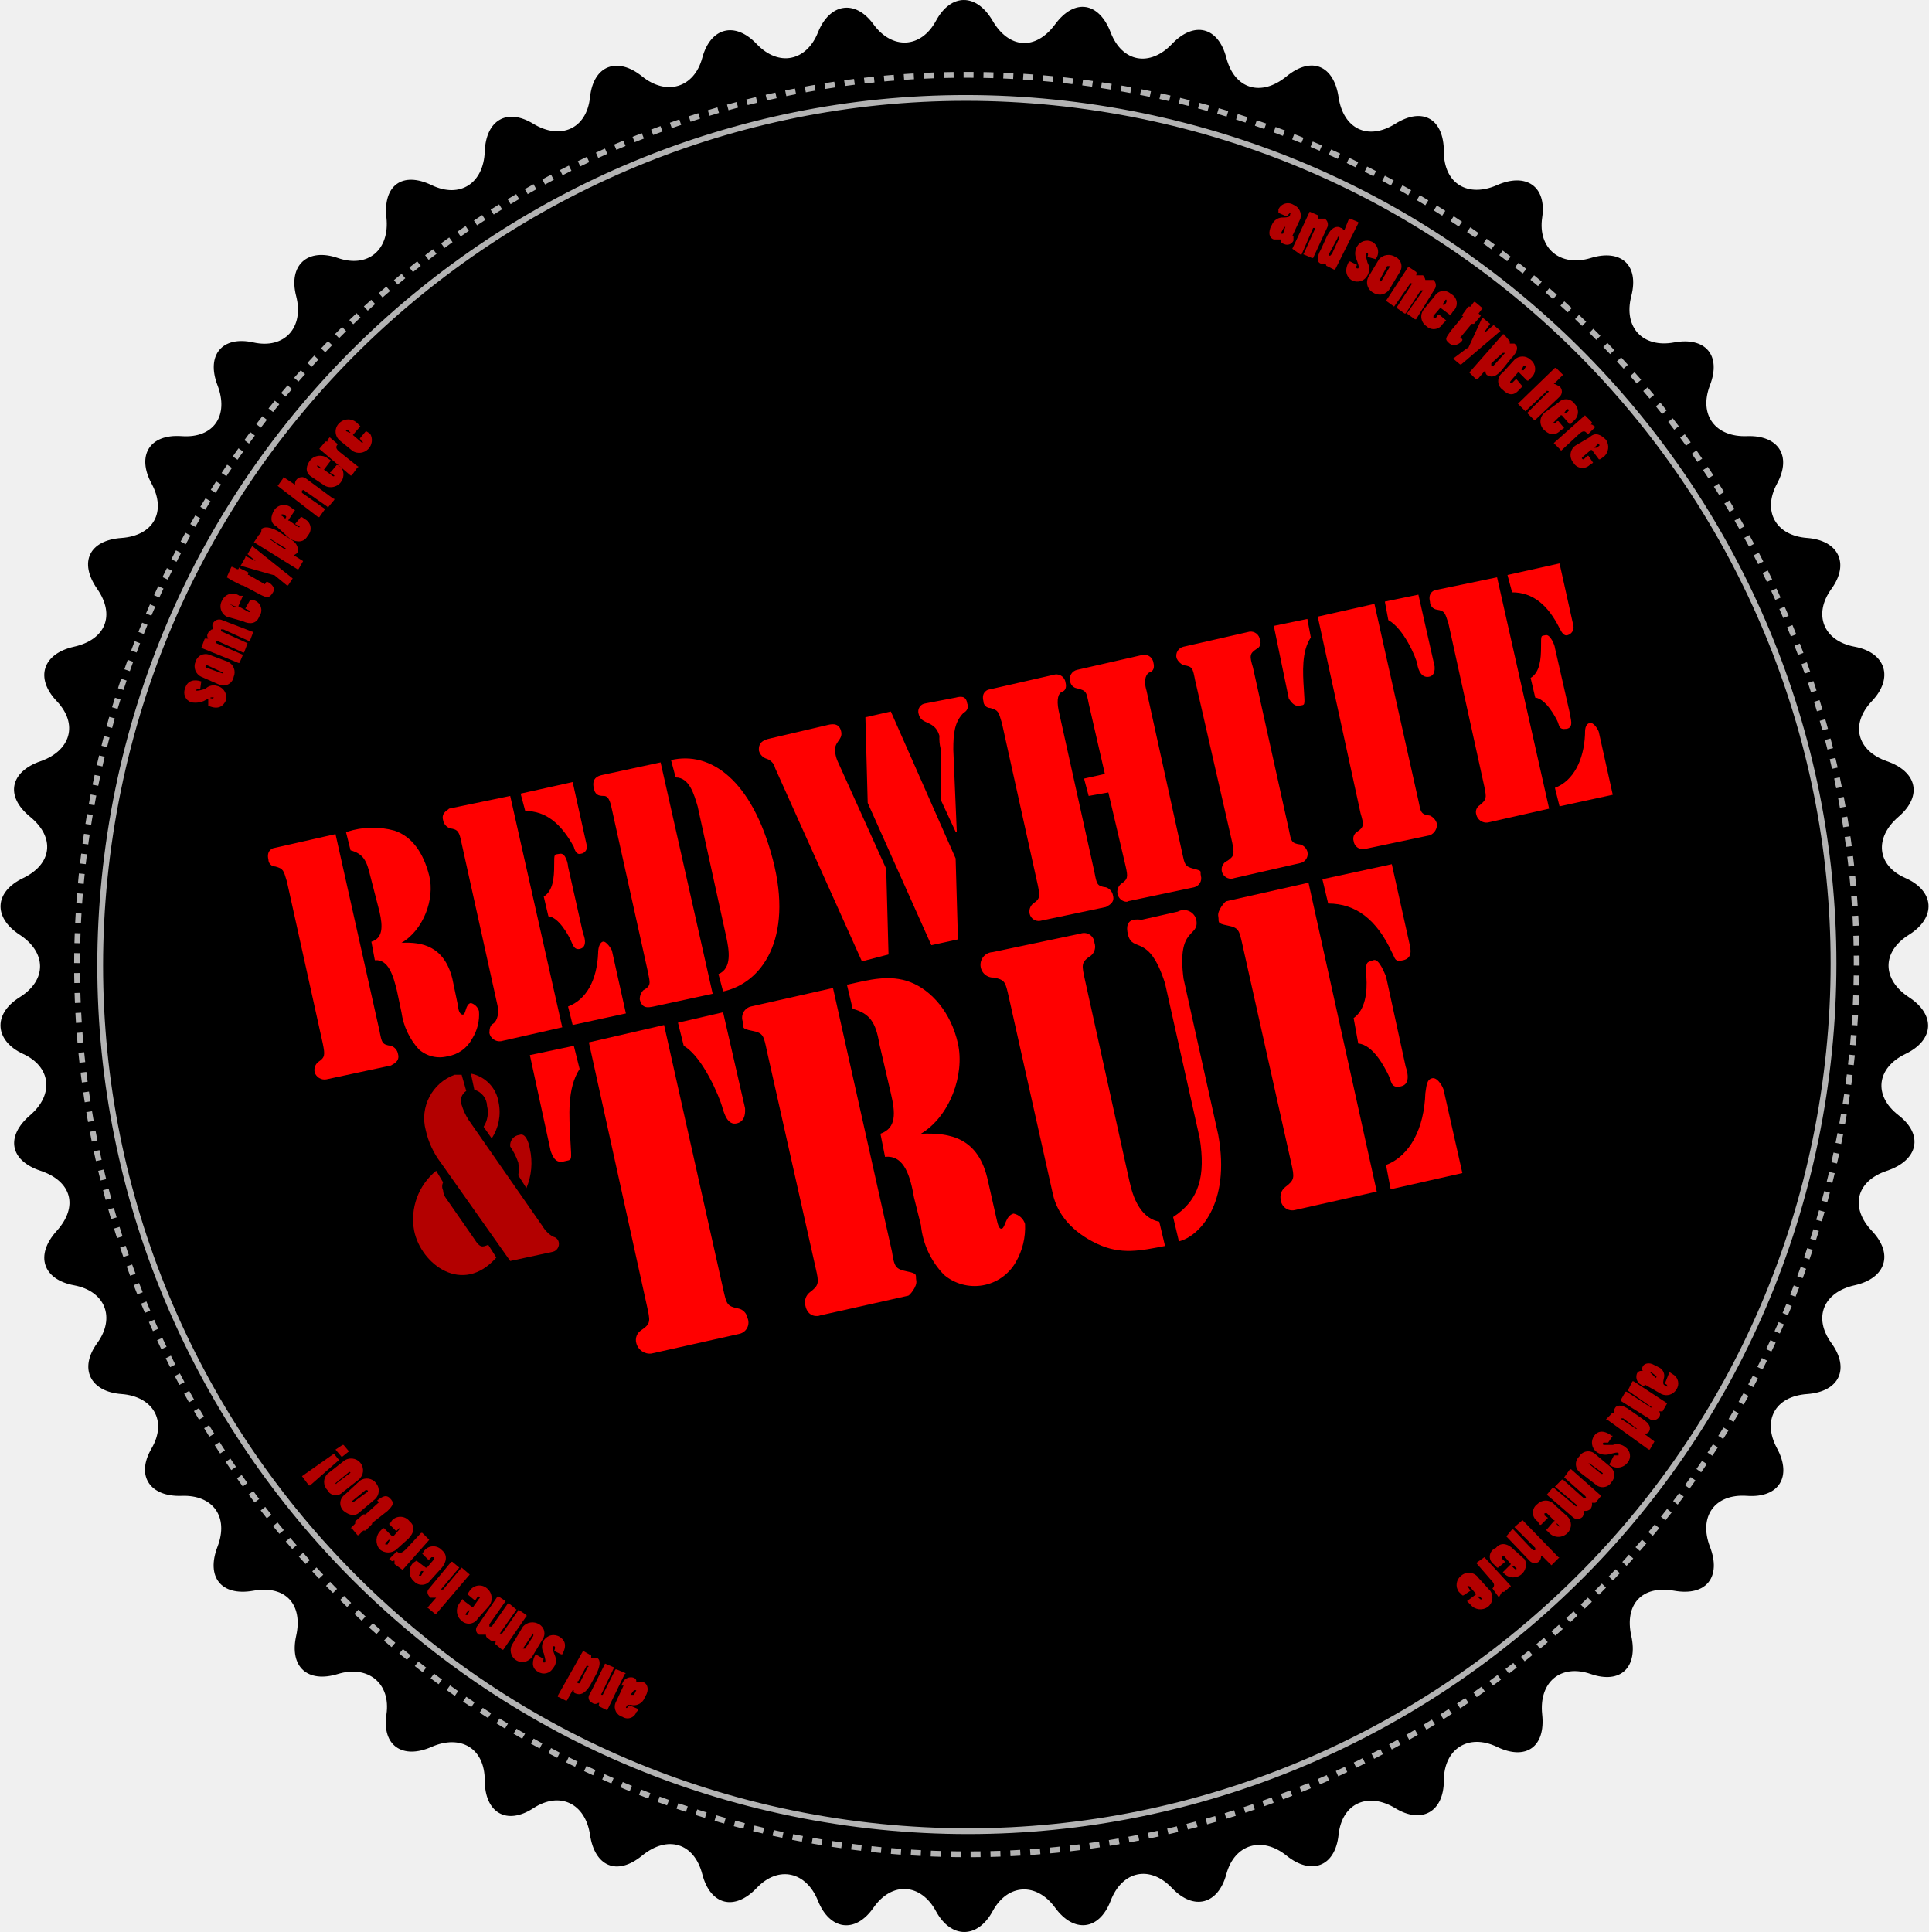
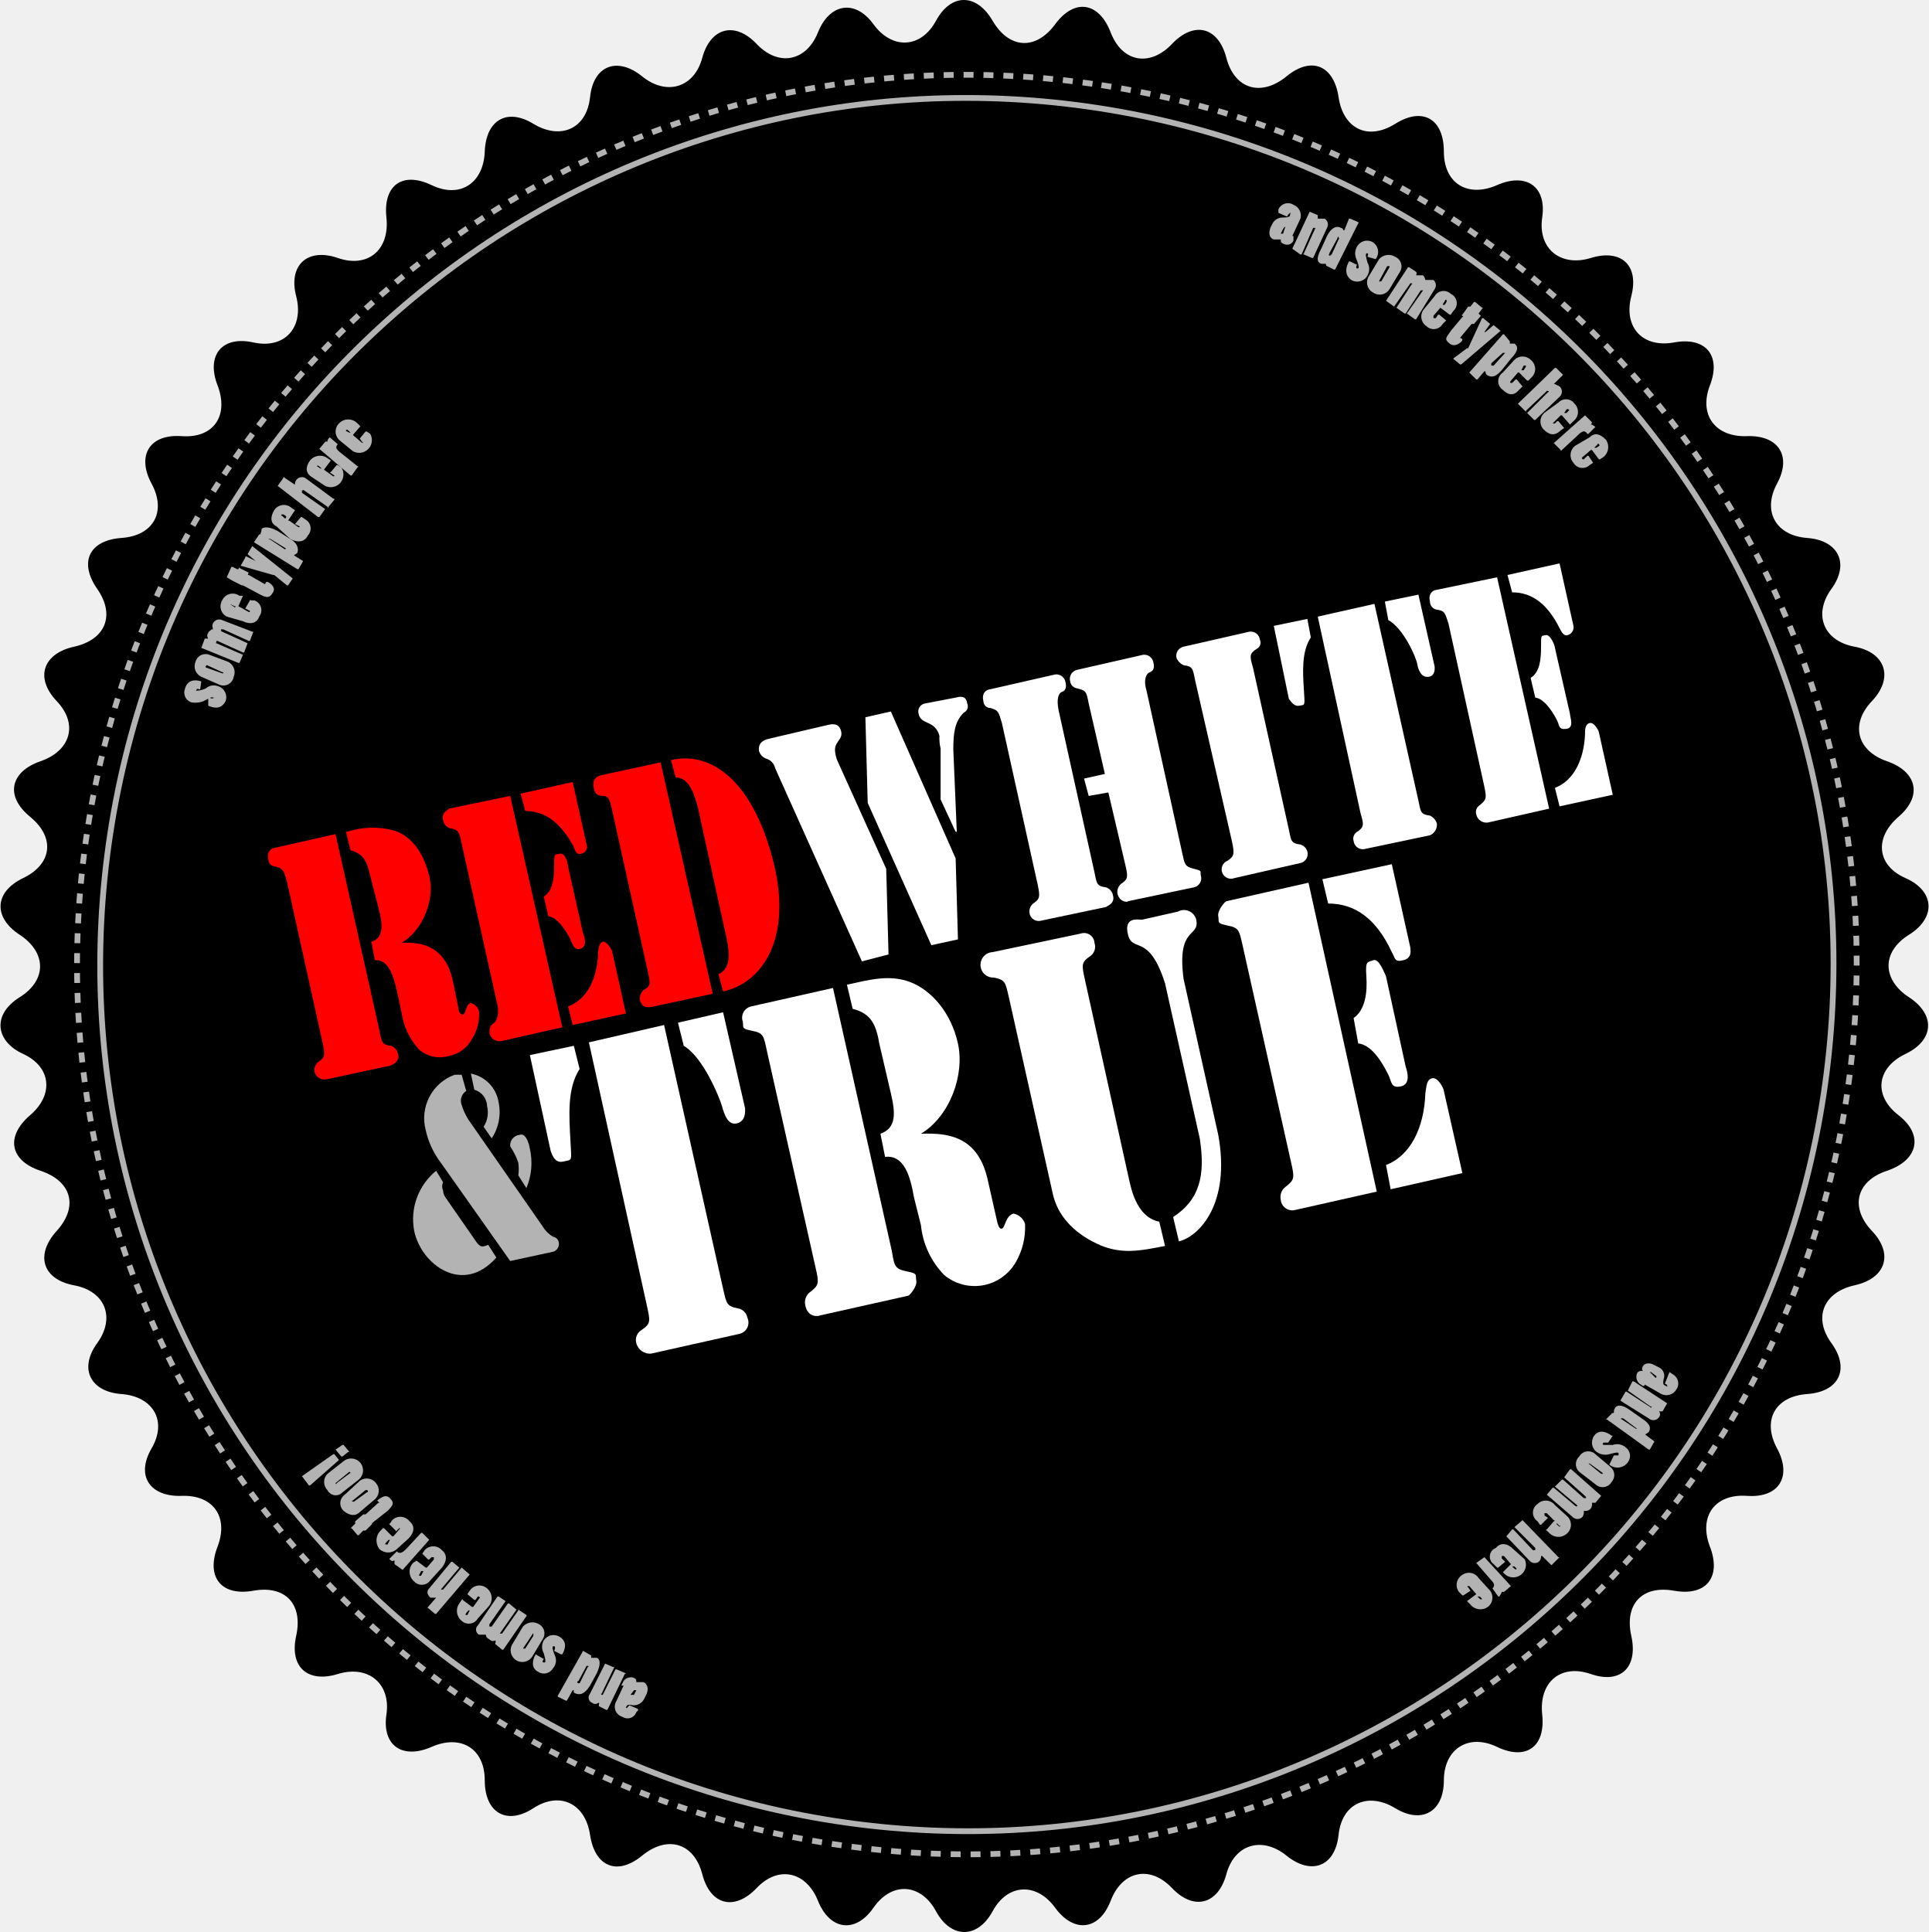
<svg xmlns="http://www.w3.org/2000/svg" id="badge" width="166.7" height="167" viewBox="0 0 166.7 167">
  <defs>
    <style>
+     #badge:hover {
+       cursor: pointer;
+     }
+ 
      .cls-1, .cls-4, .cls-6 {
        opacity: 0.7;
      }

      .cls-2, .cls-4 {
-         fill: red;
+         fill: white;
      }

      .cls-3 {
        fill: red;
      }

      .cls-5, .cls-6 {
        fill: none;
        stroke: #fff;
        stroke-miterlimit: 10;
        stroke-width: 0.5px;
      }

      .cls-5 {
        stroke-dasharray: 0.86 0.86;
      }
    </style>
  </defs>
  <g id="Layer_2" data-name="Layer 2">
    <g id="blackBG">
      <path d="M80.9,1.8c1.3-2.4,3.5-2.4,4.9,0s3.7,2.6,5.4.3S95,.2,96,2.8s3.4,3,5.3,1,4-1.5,4.7,1.2,3,3.4,5.2,1.6,4.1-.9,4.5,1.8,2.5,3.8,4.9,2.3,4.2-.4,4.2,2.4,2.1,4,4.6,2.9,4.3.1,3.9,2.8,1.6,4.3,4.2,3.5,4.2.6,3.5,3.3,1,4.5,3.7,4,4.1,1.1,3.1,3.7.5,4.5,3.2,4.4,3.9,1.7,2.6,4.1-.1,4.5,2.6,4.7,3.7,2.2,2.1,4.4-.7,4.5,2,5,3.4,2.7,1.5,4.7-1.3,4.3,1.3,5.2,3.1,3,1,4.8-1.9,4.2.6,5.3,2.7,3.4.3,4.9-2.3,3.9,0,5.4,2.2,3.7-.3,4.9-2.8,3.6-.6,5.3,1.7,3.9-1,4.8-3.2,3.2-1.3,5.2,1.2,4.1-1.5,4.7-3.6,2.8-2,5,.7,4.2-2.1,4.4-3.9,2.3-2.6,4.7.2,4.3-2.6,4.1-4.2,1.8-3.2,4.4-.3,4.3-3.1,3.8-4.3,1.2-3.7,3.9-.9,4.2-3.5,3.3-4.5.7-4.2,3.5-1.4,4-3.9,2.8-4.6.2-4.6,2.9-1.9,3.8-4.2,2.4-4.6-.5-4.9,2.3-2.4,3.5-4.5,1.8-4.5-1-5.2,1.6-2.8,3.2-4.7,1.2-4.3-1.5-5.3,1.1-3.2,2.8-4.8.6-4.1-2.1-5.4.3-3.6,2.4-4.9,0-3.8-2.6-5.4-.3-3.8,1.9-4.8-.6-3.4-3.1-5.3-1.1-4,1.5-4.7-1.2-3-3.4-5.2-1.6-4.1.9-4.5-1.8-2.6-3.8-4.9-2.3-4.2.4-4.2-2.4-2.1-4-4.6-2.9-4.3-.1-3.9-2.8-1.6-4.3-4.2-3.5-4.2-.6-3.6-3.3-.9-4.4-3.7-3.9-4.1-1.2-3.1-3.8-.4-4.5-3.1-4.4-4-1.7-2.6-4.1.1-4.5-2.6-4.7-3.7-2.2-2.1-4.4.7-4.5-2-5-3.4-2.6-1.5-4.7,1.3-4.3-1.4-5.2-3-3-.9-4.8,1.8-4.2-.6-5.3-2.7-3.4-.3-4.9,2.3-3.9,0-5.4-2.2-3.7.3-4.9,2.8-3.5.6-5.3-1.7-3.9.9-4.8,3.3-3.2,1.4-5.2-1.2-4.1,1.5-4.7,3.6-2.7,2-5-.7-4.2,2.1-4.4,3.9-2.3,2.6-4.7-.2-4.3,2.6-4.1,4.1-1.8,3.1-4.4.4-4.3,3.1-3.7,4.4-1.3,3.7-4,1-4.2,3.6-3.3,4.5-.7,4.2-3.5,1.4-4,3.9-2.8,4.5-.2,4.6-2.9,1.9-3.8,4.2-2.4,4.6.5,4.9-2.3,2.4-3.5,4.5-1.8S60,7.6,60.7,5s2.8-3.2,4.7-1.2,4.3,1.5,5.3-1,3.2-2.9,4.8-.7S79.6,4.2,80.9,1.8Z" />
    </g>
  </g>
  <g id="smallGreyText">
    <g id="text" class="cls-1">
      <path class="cls-2" d="M17.3,59.6h0q-.3-.1-.3,0c-.1.1,0,.1,0,.1s.4,0,.8-.2a1,1,0,0,1,1-.2,1,1,0,0,1,.7,1.3c-.2.4-.6.8-1.5.4h0v-.6a.1.1,0,0,1,.1-.1c.2.1.3.1.4,0h-.1c-.1-.1-.4.1-.8.3a1.9,1.9,0,0,1-1.1.1.9.9,0,0,1-.5-1.2c.2-.7.8-.8,1.4-.6h0Z" />
      <path class="cls-2" d="M17.4,58.5a1,1,0,0,1-.5-1.3.9.9,0,0,1,1.2-.6l1.6.6a1,1,0,0,1,.5,1.3.9.9,0,0,1-1.2.7Zm1.8-.3h.1c0-.1,0-.1-.1-.1l-1.3-.6a.1.1,0,0,0-.1.1c-.1,0,0,.1,0,.1Z" />
      <path class="cls-2" d="M21.8,54.6h.1l-.3.8h-.1l-2.2-1h-.2c0,.1,0,.2.1.2l2.2,1h0l-.3.8H21l-2.2-1c-.1,0-.1,0-.1.1s-.1.1,0,.1l2.3,1h0l-.3.7h-.1L17.4,56h0l.3-.8H18a.4.4,0,0,1,0-.5c0-.1.2-.2.3-.3h.1c0-.2-.1-.3,0-.5a.6.6,0,0,1,.8-.3Z" />
      <path class="cls-2" d="M19.6,53.3a1,1,0,0,1-.4-1.4,1,1,0,0,1,1.5-.4H21l-.4.9h0l.9.5c.1,0,.1,0,.1-.1h0l-.4-.2h0l.4-.7s0-.1.1,0H22a.9.9,0,0,1,.4,1.4c-.2.6-.8.7-1.4.4Zm.7-.8h0c.1-.1.1-.1,0-.1s-.3-.2-.4-.1H20Z" />
      <path class="cls-2" d="M21,50.6h-.1l-.8-.4h0l-.5-.3h0L20,49h.1l.4.2h.1c.1-.2.1-.2.1-.1l.8.4h0c-.1.2-.1.2,0,.2l1.4.8h0c.1-.2.1-.2.2-.2s.8.4.5.9-.5.5-1.1.2Z" />
      <path class="cls-2" d="M20.8,48.9h0l.4-.7c0-.1,0-.1.1-.1l.8.4h0l-.7-.6h0l.4-.7h0L25.3,50h0l-.4.6h-.1l-1.1-.9h-.1Z" />
      <path class="cls-2" d="M22.4,46.2h.1c0-.1.1-.2.1-.4s.5-.4,1.4.1l1.1.7c.7.4.7.9.6,1.2l-.3.2h0l.8.5h0l-.4.7h-.1L22,46.9s-.1,0,0-.1Zm2.1,1.2c.1.1.2.1.2,0h0l-1.3-.8c-.1,0-.1-.1-.2,0h.1Z" />
      <path class="cls-2" d="M23.9,45.5c-.6-.3-.5-.9-.2-1.4a1,1,0,0,1,1.5-.2l.3.2h0l-.6.9H25l.7.5c.1.1.2.1.2,0h0l-.4-.2h0l.5-.6h.1l.3.2a.9.9,0,0,1,.2,1.4c-.3.6-.9.6-1.5.3Zm.7-.7h.1c0-.1.1-.1,0-.2s-.3-.2-.4-.1a.1.1,0,0,0,.1.1Z" />
      <path class="cls-2" d="M24,42h0l.5-.7c0-.1,0-.1.1,0l.9.6h0a.6.6,0,0,1,.1-.4.6.6,0,0,1,.9-.1l2.3,1.7c.1,0,.1,0,.1.1l-.5.6c0,.1-.1.1-.1,0l-2-1.4c-.1-.1-.1,0-.2,0v.2l2,1.4h0l-.5.7h-.1Z" />
      <path class="cls-2" d="M26.9,41.2c-.6-.4-.4-1-.1-1.4a1.1,1.1,0,0,1,1.5-.2l.3.2h0l-.6.8h0l.7.5c.1.1.2.1.2,0h0l-.3-.2c-.1,0-.1-.1,0-.1l.5-.6h.1l.3.2a1.1,1.1,0,0,1-1.4,1.6Zm.8-.7h.1c-.3-.3-.4-.3-.4-.2h0Z" />
      <path class="cls-2" d="M27.6,38.8h0l.5-.6c.1-.1.2,0,.3,0h-.1c0-.1,0-.2.2-.4h0l.7.6h0c-.2.2-.2.4.2.7l1.5,1.2c.1,0,.1.1,0,.1l-.5.7h-.1Z" />
      <path class="cls-2" d="M29.4,38.1a1,1,0,0,1-.1-1.5,1.1,1.1,0,0,1,1.6,0l.2.2s.1.1,0,.1l-.6.7h0l.7.6c.1.1.1.1.2,0h-.1l-.2-.3h0l.5-.6h.1l.3.2A1.1,1.1,0,0,1,30.5,39Zm.8-.7h.1c-.3-.3-.3-.3-.4-.2a.1.1,0,0,0,.1.1Z" />
      <path class="cls-2" d="M110.5,18.4v-.3a.9.9,0,0,1,1.3-.4,1,1,0,0,1,.6,1.2l-.7,1.5h.1v.4a.6.6,0,0,1-.8.3c-.3-.1-.3-.2-.3-.4h-.6c-.3-.1-.5-.4-.3-1l.2-.4a1,1,0,0,1,.9-.5c.5,0,.6-.1.6-.2s.1-.2,0-.2l-.2.2c0,.1,0,.1-.1.1Zm.6,1.2h0s-.1,0-.2.2l-.2.4h.2Z" />
      <path class="cls-2" d="M111.7,21.5h0l1.5-3.2h0l.7.3v.3h.6a.6.6,0,0,1,.2.8l-1.2,2.6h-.1l-.7-.3s-.1,0,0-.1l1-2.2h-.2l-1,2.3h-.1Z" />
      <path class="cls-2" d="M114.7,23c-.1,0-.1-.2-.1-.2h-.4c-.3-.1-.5-.4,0-1.3l.5-1.1c.4-.8.9-.9,1.2-.7a.2.2,0,0,1,.2.2h.1l.4-1h.1l.7.3c0,.1.1.1,0,.1l-2,4h-.1Zm1-2.3c.1-.1,0-.1,0-.2s-.1,0-.1.1l-.7,1.3c0,.1-.1.1,0,.2h.1a.1.1,0,0,1,.1-.1Z" />
      <path class="cls-2" d="M118.2,22.2h0q.1-.3,0-.3h-.1c-.1.1,0,.4.1.8a1.1,1.1,0,0,1,0,1.1,1,1,0,0,1-1.4.4c-.3-.2-.7-.7-.2-1.6h.1l.6.3h0c-.1.1-.1.3,0,.3h.1c.1-.1,0-.4-.2-.9a1.2,1.2,0,0,1,.1-1,1,1,0,0,1,1.3-.4,1,1,0,0,1,.3,1.5h0Z" />
      <path class="cls-2" d="M119.2,22.4a1.1,1.1,0,0,1,1.4-.2.9.9,0,0,1,.4,1.3l-.9,1.5a1,1,0,0,1-1.4.3,1,1,0,0,1-.4-1.4Zm0,1.9h0c.1.1.1,0,.2,0l.7-1.2V23h-.2Z" />
      <path class="cls-2" d="M122.4,27.6h-.1l-.7-.5h0l1.4-2h-.2l-1.3,2h-.1l-.7-.5h0l1.3-2c.1-.1.1-.1,0-.1s-.1-.1-.1,0l-1.4,2h0l-.7-.5h0l1.9-2.9h.1l.6.4c.1.1,0,.3,0,.3h.6a.8.8,0,0,1,.2.4h.7a.6.6,0,0,1,.1.8Z" />
      <path class="cls-2" d="M124,25.6a.9.9,0,0,1,1.4-.2.9.9,0,0,1,.2,1.5l-.2.3h-.1l-.8-.6h0l-.6.7v.2h.2l.2-.3h.1l.6.5h0l-.3.3a.9.9,0,0,1-1.4.2,1,1,0,0,1-.2-1.5Zm.7.7h0c.1.1.1.1.2,0s.2-.3.1-.4a.1.1,0,0,0-.1.1Z" />
      <path class="cls-2" d="M126.4,27.4c.1,0,.1,0,0-.1s-.1,0,0-.1l.5-.7h.2l.3-.4h.1l.6.5c.1,0,.1,0,0,.1l-.3.4h0l.2.2-.6.7h-.2l-1,1.2h0c.2.1.2.1.2.2s-.6.7-1.1.3-.3-.5.1-1.1Z" />
      <path class="cls-2" d="M128.1,27.5h.1l.6.5h0l-.5.7h.1l.7-.6h0l.6.5h0l-3.4,2.9h-.1l-.6-.5h0l1.2-.9h.1Z" />
      <path class="cls-2" d="M130.5,29.5v.2h.4c.3.2.4.6-.3,1.3l-.8,1c-.6.7-1,.6-1.3.4a.4.4,0,0,1-.1-.3h-.1l-.6.7h-.1l-.6-.6h0l2.9-3.3h.1Zm-1.6,1.9v.2h.2l1-1.1h-.2Z" />
      <path class="cls-2" d="M130.9,31.1a1,1,0,0,1,1.4,0,1,1,0,0,1,.1,1.5l-.3.3H132l-.7-.7h-.1l-.6.7c-.1.1-.1.2,0,.2h.1l.3-.3h.1l.5.6h0l-.3.3c-.5.6-1,.4-1.4,0a.9.9,0,0,1,0-1.5Zm.6.9h.2c.2-.3.2-.3.2-.4h-.2Z" />
      <path class="cls-2" d="M134.4,31.8h.1l.6.6h0l-.8.8h.1l.4.2a.6.6,0,0,1,0,.9l-2.1,2h-.1l-.6-.6h0l1.8-1.8c.1,0,.1-.1,0-.1s-.1-.1-.1,0l-1.8,1.7c0,.1,0,.1-.1,0l-.6-.6h0Z" />
      <path class="cls-2" d="M134.7,34.8a.9.9,0,0,1,1.4.1,1,1,0,0,1-.1,1.5l-.3.3h0l-.7-.8h-.1l-.7.7h.2l.2-.2h.1l.5.6h0l-.3.2c-.6.6-1.1.3-1.5-.1a1,1,0,0,1,.2-1.5Zm.5.9h.2c.2-.2.3-.3.2-.3s-.1-.1-.2,0Z" />
      <path class="cls-2" d="M137,35.9h0l.6.6a.3.3,0,0,1-.1.2h.1l.3.2h0l-.6.6h-.1c-.2-.3-.4-.3-.8.1L135,38.9c-.1.1-.1.1-.1,0l-.6-.6h0Z" />
      <path class="cls-2" d="M137.4,37.8c.5-.5,1-.2,1.4.2a1.1,1.1,0,0,1-.2,1.5l-.3.2h-.1l-.6-.8h-.1l-.7.6c-.1.1-.1.1,0,.2h.1l.3-.3h.1l.4.6h0l-.3.2a.9.9,0,0,1-1.4-.2,1,1,0,0,1,.2-1.5Zm.4.9h.2c.3-.2.3-.2.2-.3s-.1-.1-.1,0Z" />
      <path class="cls-2" d="M144.3,118.6l.3.2a.9.9,0,0,1,.3,1.3,1,1,0,0,1-1.3.4l-1.4-.8c0-.1,0,0-.1.1H142l-.3-.2a.8.8,0,0,1-.2-.9.4.4,0,0,1,.4-.2h.1c-.1-.1-.1-.2,0-.4s.5-.4,1-.1l.4.2a.8.8,0,0,1,.4,1c-.1.5,0,.5.2.6s.1.1.1,0,0-.1-.2-.2h0Zm-1.2.5h0c.1,0,.1-.2,0-.2l-.4-.3h-.1Z" />
      <path class="cls-2" d="M141.1,119.4h.1l2.9,1.9h0l-.4.7h-.3a.4.4,0,0,1,0,.5.6.6,0,0,1-.9.1l-2.4-1.5c0-.1-.1-.1,0-.1l.4-.7h.1l2,1.3c.1.1.1.1.2,0h-.1l-2-1.4h0Z" />
      <path class="cls-2" d="M139.3,122.2c0-.1.1,0,.2-.1h0a.6.6,0,0,1,.1-.4c.1-.2.5-.4,1.3.2l1,.7c.8.5.8.9.6,1.2l-.3.2h0l.8.6h0l-.4.7h-.1l-3.6-2.6h-.1Zm2.1,1.3h.1l-1.2-.9h-.2a.1.1,0,0,0,.1.1Z" />
      <path class="cls-2" d="M139.5,125.8h.4v-.2c-.1-.1-.4,0-.8.1a1.3,1.3,0,0,1-1.1-.2,1,1,0,0,1-.2-1.4c.2-.3.7-.6,1.5,0h.1l-.4.6h-.4c-.1.1-.1.1,0,.2h.8a1.1,1.1,0,0,1,1.1.2.9.9,0,0,1,.2,1.3,1.1,1.1,0,0,1-1.6.2h0Z" />
      <path class="cls-2" d="M139.2,126.8a.9.9,0,0,1,.1,1.3.9.9,0,0,1-1.4.2l-1.3-1a.9.9,0,0,1-.1-1.4.9.9,0,0,1,1.4-.2Zm-1.8-.3h-.1l1.1.9h.1c.1,0,0-.1,0-.1Z" />
      <path class="cls-2" d="M133.7,129.2h0l.5-.6h.1l1.9,1.6h.1s.1-.1,0-.1l-1.9-1.6h0l.6-.6h.1l1.8,1.6h.2a.3.3,0,0,0-.1-.2l-1.8-1.6h0l.5-.7h.1l2.6,2.3h0l-.5.6h-.3a.7.7,0,0,1-.1.5.6.6,0,0,1-.5.2h-.1a.9.9,0,0,1-.1.5.6.6,0,0,1-.9,0Z" />
      <path class="cls-2" d="M135.5,131.1a1,1,0,0,1,0,1.4,1.1,1.1,0,0,1-1.6,0l-.2-.2c-.1,0-.1-.1,0-.1l.6-.7c.1,0,.1-.1,0-.1l-.6-.6h-.2v.2l.3.2h0l-.6.6h-.1l-.2-.3a.9.9,0,0,1,0-1.5,1,1,0,0,1,1.5.1Zm-.9.6h-.1c.3.3.3.3.4.2h-.1Z" />
      <path class="cls-2" d="M134.7,134.6c.1,0,.1,0,0,.1l-.6.6h0l-.8-.8h-.1a.6.6,0,0,1-.2.5.6.6,0,0,1-.8-.1l-2-2.1h0l.5-.6h.1l1.7,1.8h.2v-.2l-1.8-1.8h0l.7-.6h0Z" />
      <path class="cls-2" d="M131.8,134.8a1.1,1.1,0,0,1-1.7,1.3l-.2-.2h0l.7-.7h0l-.6-.7h-.2v.2l.3.3h0l-.6.5h-.1l-.3-.3a.8.8,0,0,1,.2-1.4c.4-.5,1-.4,1.5.1Zm-.9.6h-.2c.3.3.3.3.4.2h0Z" />
      <path class="cls-2" d="M130.6,137.1h0l-.6.5h-.2c0,.1-.1.2-.2.4h-.1l-.5-.7h0c.2-.2.2-.4-.1-.7l-1.3-1.5h0l.7-.5h0Z" />
      <path class="cls-2" d="M128.8,137.5a1,1,0,0,1-.2,1.4,1.1,1.1,0,0,1-1.5-.2l-.3-.3h0l.8-.6h0l-.6-.7h-.1c-.1,0-.1.1,0,.1l.2.3h0l-.6.4h-.1l-.3-.3a1,1,0,0,1,.2-1.4,1,1,0,0,1,1.5.2Zm-.9.5h-.2c.3.3.3.3.4.2h0Z" />
      <path class="cls-2" d="M55.1,147.7c.1.1.1.1-.1.3a.8.8,0,0,1-1.2.4.9.9,0,0,1-.6-1.2l.7-1.5h-.2l.2-.4a.8.8,0,0,1,.8-.3c.3.1.3.2.3.4h.6c.3.1.5.5.3,1l-.2.4a1,1,0,0,1-1,.6c-.5-.1-.5,0-.6.2h0c.1.1.1,0,.3-.2h0Zm-.6-1.2h.3l.2-.4h-.2Z" />
      <path class="cls-2" d="M54,144.6c.1,0,.1.1,0,.1l-1.5,3.1h-.1l-.6-.3c-.1,0,0-.3,0-.3h-.1a.4.4,0,0,1-.5,0,.5.5,0,0,1-.2-.8l1.3-2.6h0l.7.3h.1L52,146.4c-.1,0,0,.1,0,.1h.1l1.1-2.2h.1Z" />
      <path class="cls-2" d="M51.1,143.1v.2h.5c.2.1.4.4,0,1.3l-.6,1.1c-.5.8-.9.8-1.2.7s-.2-.2-.2-.3h-.1l-.5.9h-.1l-.6-.3a.1.1,0,0,1-.1-.1l2.2-3.9h0ZM50,145.3a.1.1,0,0,0,0,.2h.1l.7-1.4c.1,0,.1-.1,0-.1h-.1Z" />
      <path class="cls-2" d="M47,143.4h0q-.2.3,0,.3h.1c.1-.1,0-.4-.1-.8a1.1,1.1,0,0,1,0-1.1,1,1,0,0,1,1.4-.3c.3.2.7.6.2,1.5h-.1l-.6-.3h0c.1-.2.1-.4,0-.4h-.1c-.1.1,0,.4.2.9a1,1,0,0,1-.2,1,.9.9,0,0,1-1.3.3c-.6-.3-.5-1-.2-1.5h0Z" />
      <path class="cls-2" d="M46,143.2a1,1,0,0,1-1.7-1.1l.9-1.5a1.1,1.1,0,0,1,1.4-.2.9.9,0,0,1,.3,1.3Zm.1-1.8v-.2a.1.1,0,0,0-.1.1l-.8,1.2h.2Z" />
      <path class="cls-2" d="M43,138h.1l.6.4h0l-1.4,2v.2h.2l1.4-2H44l.6.5s.1,0,0,.1l-1.4,2h.2l1.4-2c0-.1,0-.1.1,0l.6.4c0,.1.1.1,0,.1l-2,2.9h-.1l-.6-.5s.1-.3,0-.3h0a.4.4,0,0,1-.5-.1c-.2-.1-.3-.2-.3-.4h-.6a.5.5,0,0,1-.1-.8Z" />
      <path class="cls-2" d="M41.3,139.9a.9.9,0,0,1-1.4.2,1.1,1.1,0,0,1-.2-1.5l.2-.3c.1-.1.1-.1.1,0l.8.6h.1l.5-.7c.1-.1.1-.1,0-.2h-.1l-.2.3H41l-.6-.5h0l.2-.3a1,1,0,0,1,1.5-.2,1.1,1.1,0,0,1,.1,1.6Zm-.7-.7h-.1c-.3.3-.3.4-.2.4h.1Z" />
      <path class="cls-2" d="M37.7,139.5h-.1L37,139s-.1,0,0-.1l.7-.8h-.5c-.2-.2-.4-.5-.1-.8l1.9-2.3h.1l.6.5h0l-1.6,1.9h.2l1.6-1.9h0l.7.6h0Z" />
      <path class="cls-2" d="M37.2,136.6a.9.9,0,0,1-1.4.1,1.1,1.1,0,0,1-.1-1.6l.3-.2h0l.8.6h.1l.6-.7v-.2h-.2l-.2.2H37l-.5-.5h0l.2-.3a1,1,0,0,1,1.5,0c.5.4.4,1,0,1.5Zm-.6-.8h-.2l-.2.4h.2Z" />
      <path class="cls-2" d="M34.8,135.7h0l-.7-.5v-.3h-.1c-.1.1-.2,0-.3-.1s-.1,0,0-.1l.6-.6h0c.2.2.4.2.8-.2l1.3-1.4h.1l.6.6h0Z" />
      <path class="cls-2" d="M34.3,133.9a1.1,1.1,0,0,1-1.5,0,1.2,1.2,0,0,1,.1-1.6l.2-.2h.1l.7.7H34l.6-.7h-.1l-.2.2c-.1.1-.1.1-.1,0l-.5-.5c-.1-.1-.1-.1,0-.1l.2-.3a1,1,0,0,1,1.5.1c.5.4.4,1-.1,1.5Zm-.6-.8h-.1c-.3.3-.3.3-.3.4h.2Z" />
      <path class="cls-2" d="M32.1,131.7h.1l-.6.6h-.2l-.4.4h-.1l-.5-.6h-.1l.4-.4h0v-.2l.7-.6h.2l1.1-1h.1l-.2-.2c.3-.2.7-.6,1.1-.2s.3.6-.2,1.1Z" />
      <path class="cls-2" d="M31.1,130.7c-.4.4-.9.3-1.4-.1a.9.9,0,0,1,.1-1.4l1.3-1.2a1,1,0,0,1,1.4.2,1,1,0,0,1-.1,1.4Zm.6-1.7a.1.1,0,0,0,0-.2h-.1l-1.1.9c-.1,0-.1.1,0,.1h.1Z" />
      <path class="cls-2" d="M29.6,129a.8.8,0,0,1-1.3-.2,1,1,0,0,1,0-1.4l1.4-1.1a1,1,0,0,1,1.3,1.6Zm.7-1.7h0c-.1-.1-.1-.1-.2,0l-1.1.9h0c0,.1.1.1.1,0Z" />
      <path class="cls-2" d="M26.8,128.4h-.1l-.6-.8h0l2.7-1.9h.1l.4.5h0Zm2.8-3.5h.1l.5.6h-.1l-.5.4h-.1l-.5-.6h0Z" />
    </g>
  </g>
  <g id="redWhite">
    <g id="redWhiteText">
      <path id="red" class="cls-3" d="M24.8,76.2c-.3-1-.3-1.1-1-1.3a.6.6,0,0,1-.6-.6c-.2-.8.4-1,.5-1L29,72.1l3.8,17c.2,1,.2,1.2,1,1.3a.9.9,0,0,1,.6.7c.2.7-.5.9-.6,1l-5.6,1.2a.9.9,0,0,1-1-.6.9.9,0,0,1,.3-.9c.6-.4.6-.6.4-1.6Zm5.1-4.3H30a7.1,7.1,0,0,1,4.1-.1c1.5.5,2.5,1.9,3,3.9s-.5,4.7-2.4,5.8h0c1.8-.1,3.7.3,4.4,3.1l.5,2.4c0,.2.1.7.4.7s.2-.9.7-1a1,1,0,0,1,.7.7,3.9,3.9,0,0,1-.6,2.4,2.9,2.9,0,0,1-2.1,1.5,2.7,2.7,0,0,1-2.5-.6,6,6,0,0,1-1.5-3.2l-.4-1.9c-.3-1.2-.7-2.7-1.9-2.6l-.3-1.6c1-.3,1-1.3.7-2.6L32,75.7c-.3-1.3-.6-1.9-1.7-2.2Zm8.9-2,5.3-1.1,4.5,20L43.3,90a.9.9,0,0,1-1-.7c0-.4.1-.7.3-.8s.6-.6.4-1.6l-3.1-14c-.2-1-.3-1.2-1-1.3a.9.9,0,0,1-.6-.7C38.1,70.2,38.8,70,38.8,69.9ZM45,68.6l4.5-1L50.7,73a.6.6,0,0,1-.5.8c-.3.1-.5-.2-.6-.6-1.1-2-2.4-3.1-4.2-3.1Zm2,8.9c.8-.5.9-1.6.9-2.7s0-.9.5-1,.7.9.7,1.1l1.3,5.8c.1.2.4,1.1-.2,1.3s-.7-.4-.9-.8-1-1.9-1.9-2ZM49.1,87c1.6-.6,2.5-2.3,2.6-4.6,0-.4.1-.9.4-1s.8.7.8.8l1.2,5.4-4.6,1Zm12.5-1.1L56.5,87c-.5.1-1,.2-1.2-.6a1.1,1.1,0,0,1,.3-.8c.7-.4.6-.6.4-1.6L52.9,70c-.1-.4-.2-1.2-.7-1.2s-.8-.1-.9-.8.3-.9.7-1l5.1-1.1ZM58,65.7c3.4-.8,7,1.7,8.8,8.6s-1,10.7-4.3,11.4l-.4-1.5c1.2-.5.9-2.1.7-3.1L60.3,69.7c-.3-1-.7-2.5-1.9-2.5Z" />
      <path id="white" class="cls-2" d="M76.8,82.5l-2.3.6L67,66.4a1.1,1.1,0,0,0-.7-.8,1,1,0,0,1-.7-.7c-.1-.9.7-1,1.1-1.1l4.7-1.1c.4-.1,1.1-.3,1.3.5s-.7.9-.5,1.9a2.5,2.5,0,0,0,.2.7l4.2,9.3Zm.2-21,5.6,12.7.2,7-2.3.5L75,69.4,74.8,62Zm4.3,7.6V64.7a3.7,3.7,0,0,1-.1-1.1c-.4-1.4-1.6-.9-1.8-1.9a.7.7,0,0,1,.6-.9l2.6-.5c.4-.1.9-.2,1,.5a.6.6,0,0,1-.3.8c-.8.8-.9,1.8-.9,3.2l.3,7.1h-.1Zm13.3,6.3c.2,1,.2,1.2,1,1.3a.9.9,0,0,1,.6.7c.2.7-.5.9-.6,1l-5.7,1.2A.8.8,0,0,1,89,79a.9.9,0,0,1,.3-.9c.6-.4.6-.6.4-1.6l-3.1-14c-.3-1-.3-1.1-1-1.3a.6.6,0,0,1-.6-.6c-.2-.8.4-1,.5-1l5.7-1.3a.8.8,0,0,1,.9.7c.1.4,0,.7-.3.8s-.5.6-.3,1.6Zm1.2-6.9-1.7.3-.4-1.5,1.8-.4-1.4-6.1c-.2-1-.2-1.1-1-1.3a.7.7,0,0,1-.6-.6.8.8,0,0,1,.6-1l5.7-1.3a.8.8,0,0,1,.9.7c.1.4,0,.7-.3.8s-.6.6-.3,1.6l3.1,14.1c.2.9.2,1.1,1,1.3s.5.2.6.6a.8.8,0,0,1-.6,1l-5.7,1.2c0,.1-.7.1-.9-.6a.9.9,0,0,1,.3-.9c.6-.4.6-.6.4-1.5Zm15.6,3.2c.2,1,.2,1.2,1,1.3a.9.9,0,0,1,.6.6.8.8,0,0,1-.6,1l-5.7,1.3a.8.8,0,0,1-.6-1.5c.6-.4.6-.6.4-1.6l-3.2-14c-.2-1-.2-1.2-1-1.3a1.2,1.2,0,0,1-.6-.6.8.8,0,0,1,.6-1l5.7-1.3a.8.8,0,0,1,.9.7.6.6,0,0,1-.3.8c-.6.4-.6.6-.3,1.6Zm-1.3-17.6,2.9-.6.3,1.6c-.8,1.2-.7,3-.6,4.5s.1,1.3-.4,1.4-.8-.5-.9-.6Zm3.8-.8,4.9-1.1,3.8,17c.2,1,.2,1.2,1,1.3a1.1,1.1,0,0,1,.6.7,1,1,0,0,1-.6,1l-5.7,1.2a.8.8,0,0,1-.9-.7.7.7,0,0,1,.3-.8c.6-.4.6-.6.3-1.6ZM124,57.6c0,.1.1.8-.5.9s-.9-.5-1-1.1-1.2-3.1-2.5-3.8l-.3-1.6,2.9-.6Zm.1-6.6,5.3-1.1,4.5,20-5.3,1.2a.9.9,0,0,1-1-.7.7.7,0,0,1,.3-.8c.6-.5.6-.6.4-1.6l-3.1-14.1c-.3-.9-.3-1.1-1-1.2a.7.7,0,0,1-.6-.7C123.4,51.2,124,51,124.1,51Zm6.2-1.3,4.5-1,1.2,5.4a.7.7,0,0,1-.5.8c-.3.1-.5-.2-.7-.6-1-2-2.3-3.1-4.1-3.1Zm2,8.9c.8-.5.9-1.6.9-2.7s0-.9.4-1,.8.9.8,1.1l1.3,5.7c0,.3.4,1.2-.3,1.3s-.6-.3-.8-.7-1-1.9-1.9-2Zm2.1,9.5c1.6-.6,2.5-2.4,2.6-4.6,0-.4,0-.9.4-1s.8.7.8.8l1.2,5.4-4.6,1Z" />
    </g>
    <g id="andTrue">
      <path class="cls-4" d="M38.3,102.2a.8.8,0,0,0,0,.7,1.1,1.1,0,0,0,.2.6l2.5,3.6c.5.8.7.7,1.2.5l.7,1.1c-2.9,3.3-6.5.6-7.1-2.3a5.4,5.4,0,0,1,1.9-5.2Zm-.2-1.7a7.2,7.2,0,0,1-1.3-2.8,4,4,0,0,1,2.5-4.8h.6l.4,1.4a1,1,0,0,0-.4,1.2,5.2,5.2,0,0,0,.6,1.3l6.4,9.2a2.6,2.6,0,0,0,.9.9.6.6,0,0,1,.5.5.7.7,0,0,1-.5.8l-3.7.8Zm2.6-7.7a3,3,0,0,1,2.4,2.5,4.1,4.1,0,0,1-.6,3.1l-.7-1a2.3,2.3,0,0,0,.3-1.8A1.5,1.5,0,0,0,41,94.2Zm4.1,8.8a4,4,0,0,0,0-1.1,5.8,5.8,0,0,0-.7-1.4.9.9,0,0,1,.8-1c.5-.2.8.6.9,1.2a5.6,5.6,0,0,1-.3,3.4Z" />
      <path class="cls-2" d="M45.8,91.2l3.8-.8.5,2c-1.1,1.7-.9,4.1-.8,6.1s.2,1.7-.6,1.9-1-.7-1.1-.9Zm5.1-1.1,6.5-1.5,5.1,22.8c.3,1.3.3,1.5,1.3,1.7a1,1,0,0,1,.8.8,1,1,0,0,1-.7,1.4L56.3,117a1.2,1.2,0,0,1-1.3-.9,1,1,0,0,1,.4-1.1c.9-.6.8-.8.5-2.2Zm13.5,5.7c0,.2.1,1.1-.7,1.3s-1.1-.8-1.3-1.5-1.6-4.2-3.3-5.2l-.5-2,3.9-.9Z" />
      <path class="cls-2" d="M66.3,90.9c-.3-1.4-.3-1.6-1.3-1.8s-.7-.3-.8-.8a1,1,0,0,1,.7-1.3L72,85.4l5.1,22.8c.2,1.3.3,1.5,1.3,1.7s.7.3.8.8-.6,1.3-.7,1.3l-7.6,1.7c-.2.1-1.1.2-1.3-.9a1.1,1.1,0,0,1,.4-1.1c.8-.6.8-.8.5-2.1Zm6.9-5.8h.1c1.8-.4,3.6-.9,5.4-.2s3.5,2.6,4.1,5.3-.7,6.3-3.2,7.8h0c2.5-.1,5,.3,5.8,4.1l.7,3.1c.1.4.2,1.1.5,1s.3-1.1,1-1.3a1.3,1.3,0,0,1,1,.9,6,6,0,0,1-.8,3.3,4.1,4.1,0,0,1-6.2,1.1,7.2,7.2,0,0,1-2-4.3l-.6-2.4c-.3-1.7-.8-3.7-2.5-3.5L76.1,98c1.4-.5,1.3-1.8.9-3.5l-1-4.3c-.3-1.8-.8-2.6-2.3-3Z" />
      <path class="cls-2" d="M100.7,107.7c-2.1.4-3.8.8-5.9-.2s-3.4-2.5-3.8-4.3l-3.8-17c-.3-1.3-.3-1.5-1.3-1.7a1.1,1.1,0,0,1-.1-2.2l7.6-1.6a.9.9,0,0,1,1.2.8,1,1,0,0,1-.3,1.1c-.9.6-.8.8-.5,2.2L97.6,102c.1.3.5,3.2,2.6,3.6Zm0-22.7c-1.4-4.4-2.8-2.6-3.2-4.2s.9-1.3,1.2-1.3l3.1-.7a1.1,1.1,0,0,1,1.6.7c.3,1.6-1.7.5-1.1,5.1l3,13.5c1.1,6-1.7,8.8-3.4,9.2l-.5-2.1c2.3-1.5,2.8-3.6,2.3-6.8Z" />
      <path class="cls-2" d="M106,77.9l7.1-1.6L119,103l-7.1,1.6a1,1,0,0,1-1.2-.9,1.1,1.1,0,0,1,.4-1.1c.8-.6.8-.8.5-2.1l-4.2-18.8c-.3-1.3-.3-1.5-1.3-1.7s-.7-.3-.8-.8S105.9,77.9,106,77.9Zm8.3-1.9,6-1.3,1.6,7.2c0,.2.2.9-.6,1.1s-.7-.2-1-.7c-1.3-2.8-3.1-4.2-5.5-4.2ZM117,88c1-.7,1.2-2.2,1.1-3.6s.1-1.2.6-1.4,1,1.2,1.1,1.4l1.7,7.8c.1.3.5,1.5-.4,1.7s-.8-.4-1.1-1-1.3-2.6-2.6-2.7Zm2.8,12.7c2.1-.8,3.3-3.2,3.4-6.2.1-.6.1-1.2.6-1.3s1,.9,1,1.1l1.6,7.1-6.2,1.4Z" />
    </g>
  </g>
  <g id="strokesDash">
    <g class="cls-1">
      <circle class="cls-5" cx="83.5" cy="83.4" r="76.9" transform="translate(-11.5 153.3) rotate(-81.3)" />
    </g>
    <circle class="cls-6" cx="83.5" cy="83.4" r="74.9" transform="translate(-11.5 153.3) rotate(-81.3)" />
  </g>
</svg>
